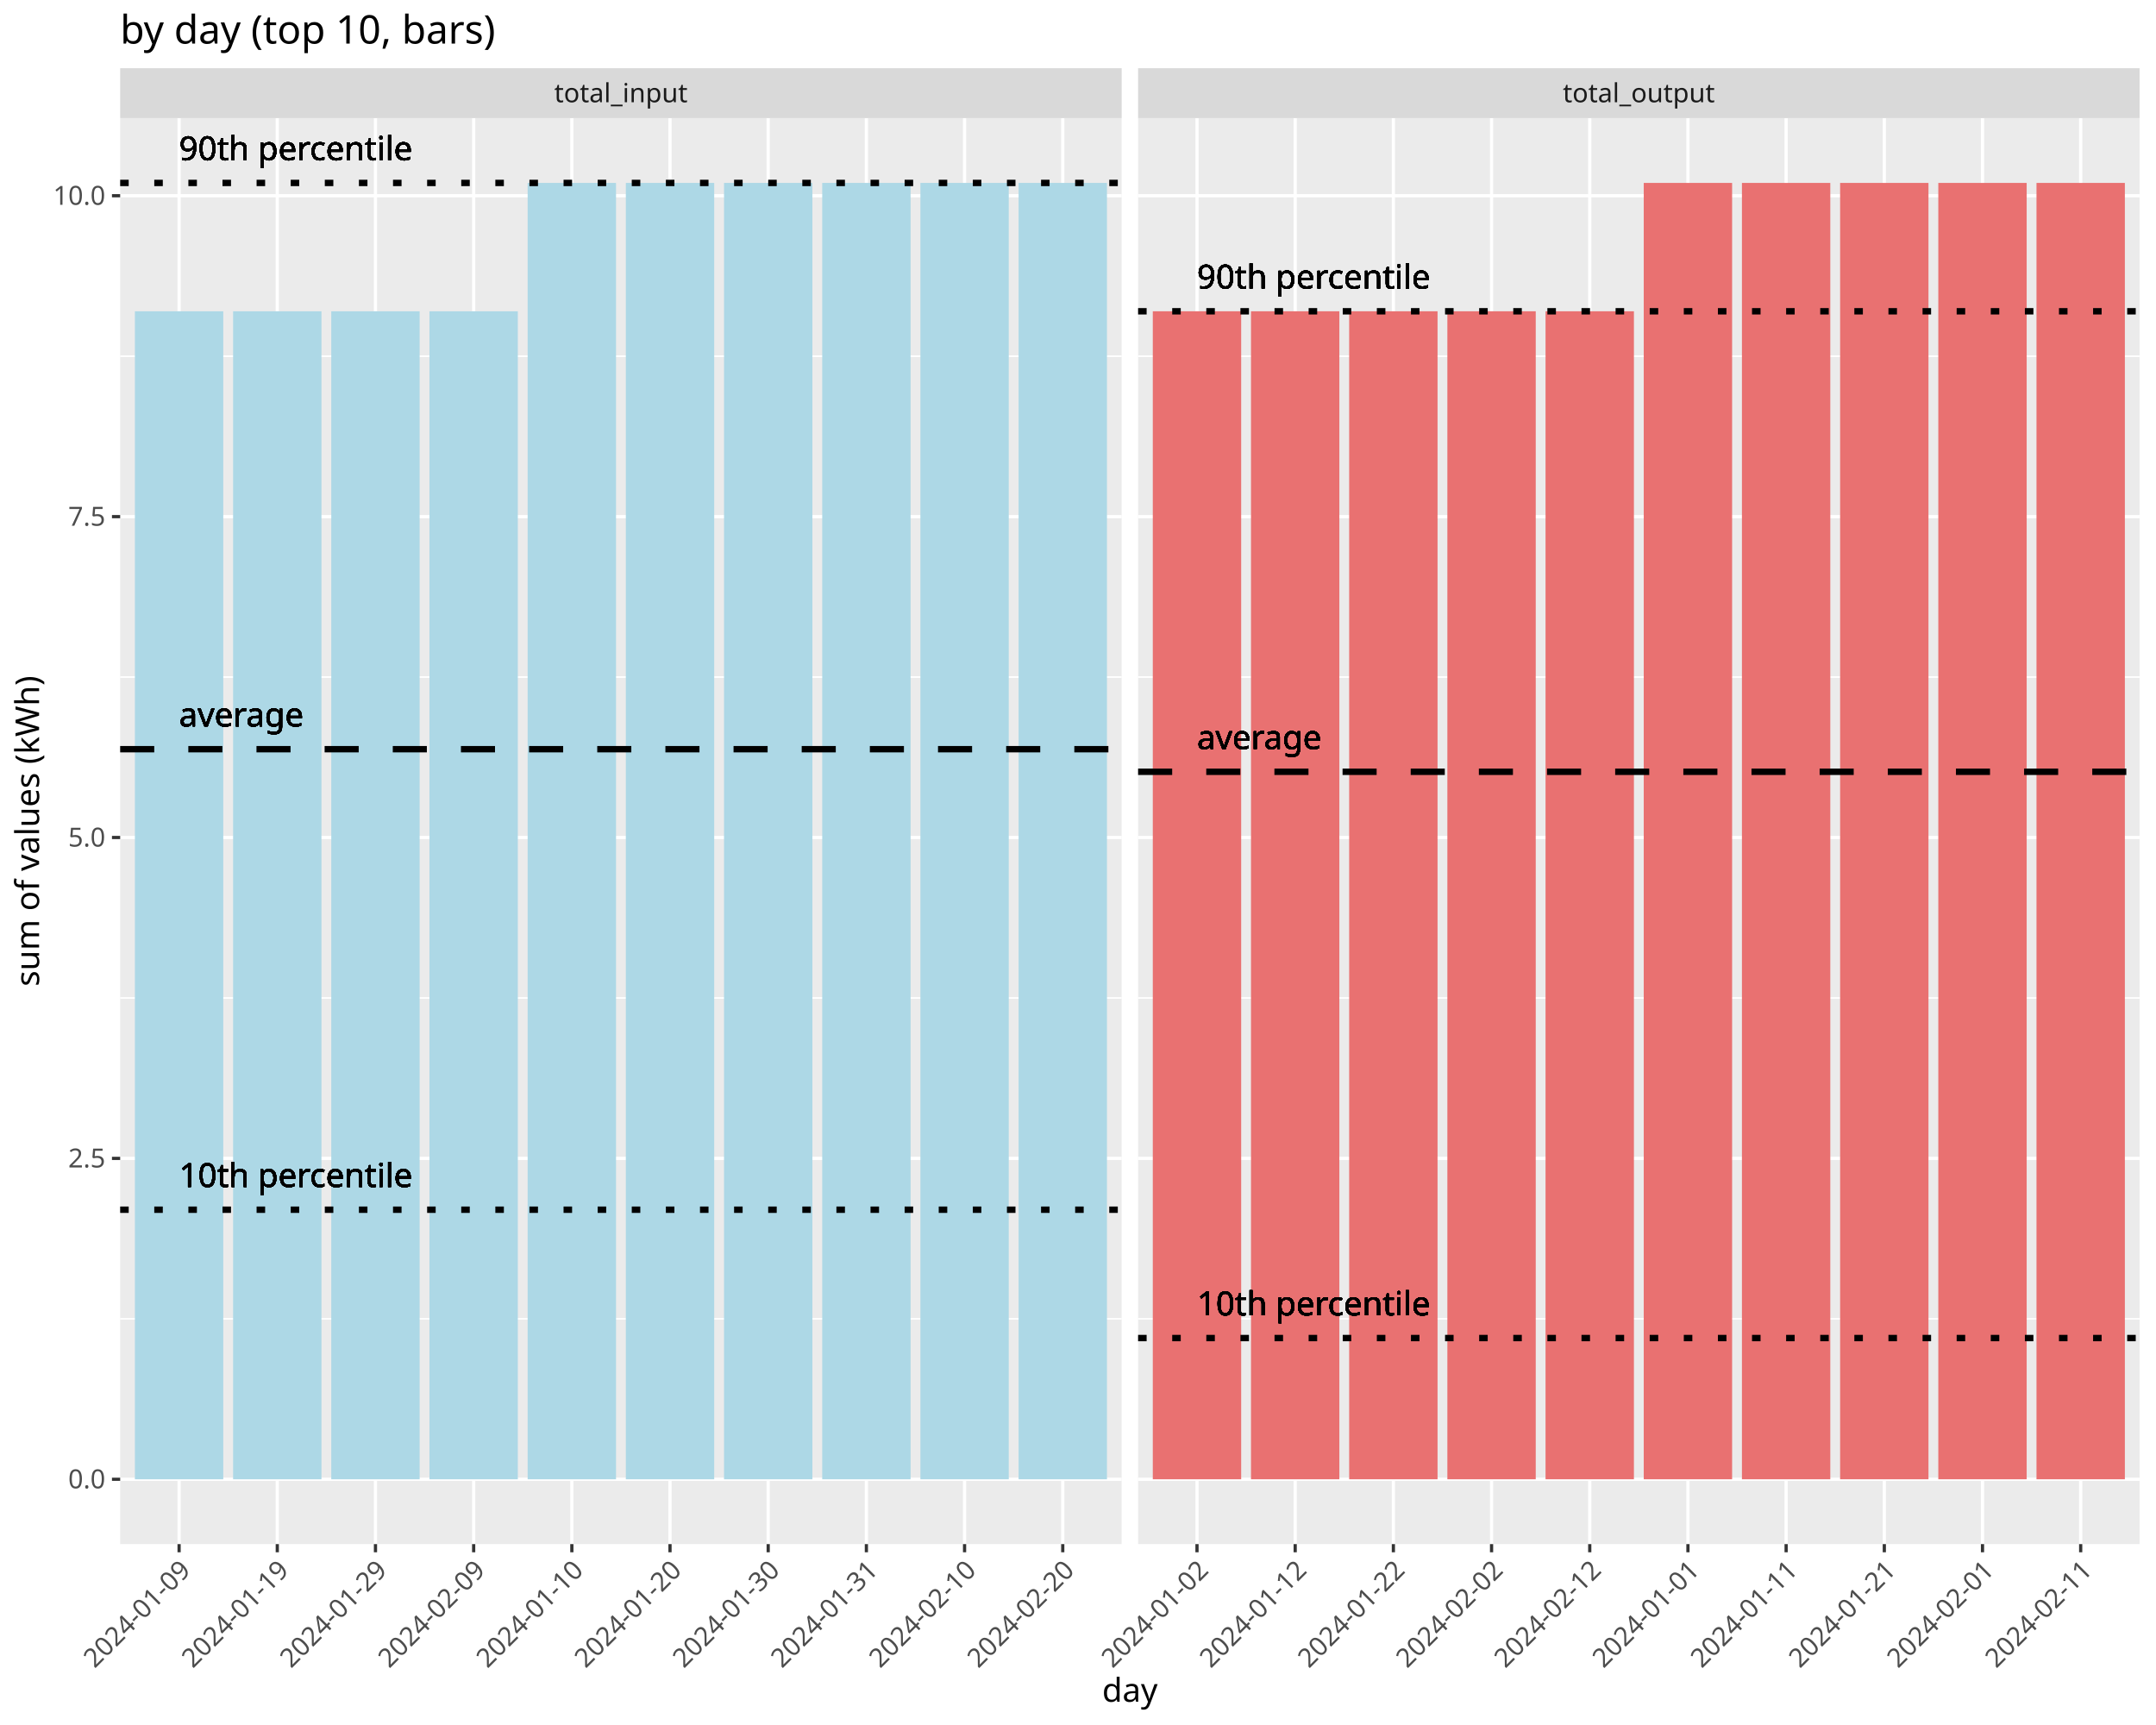
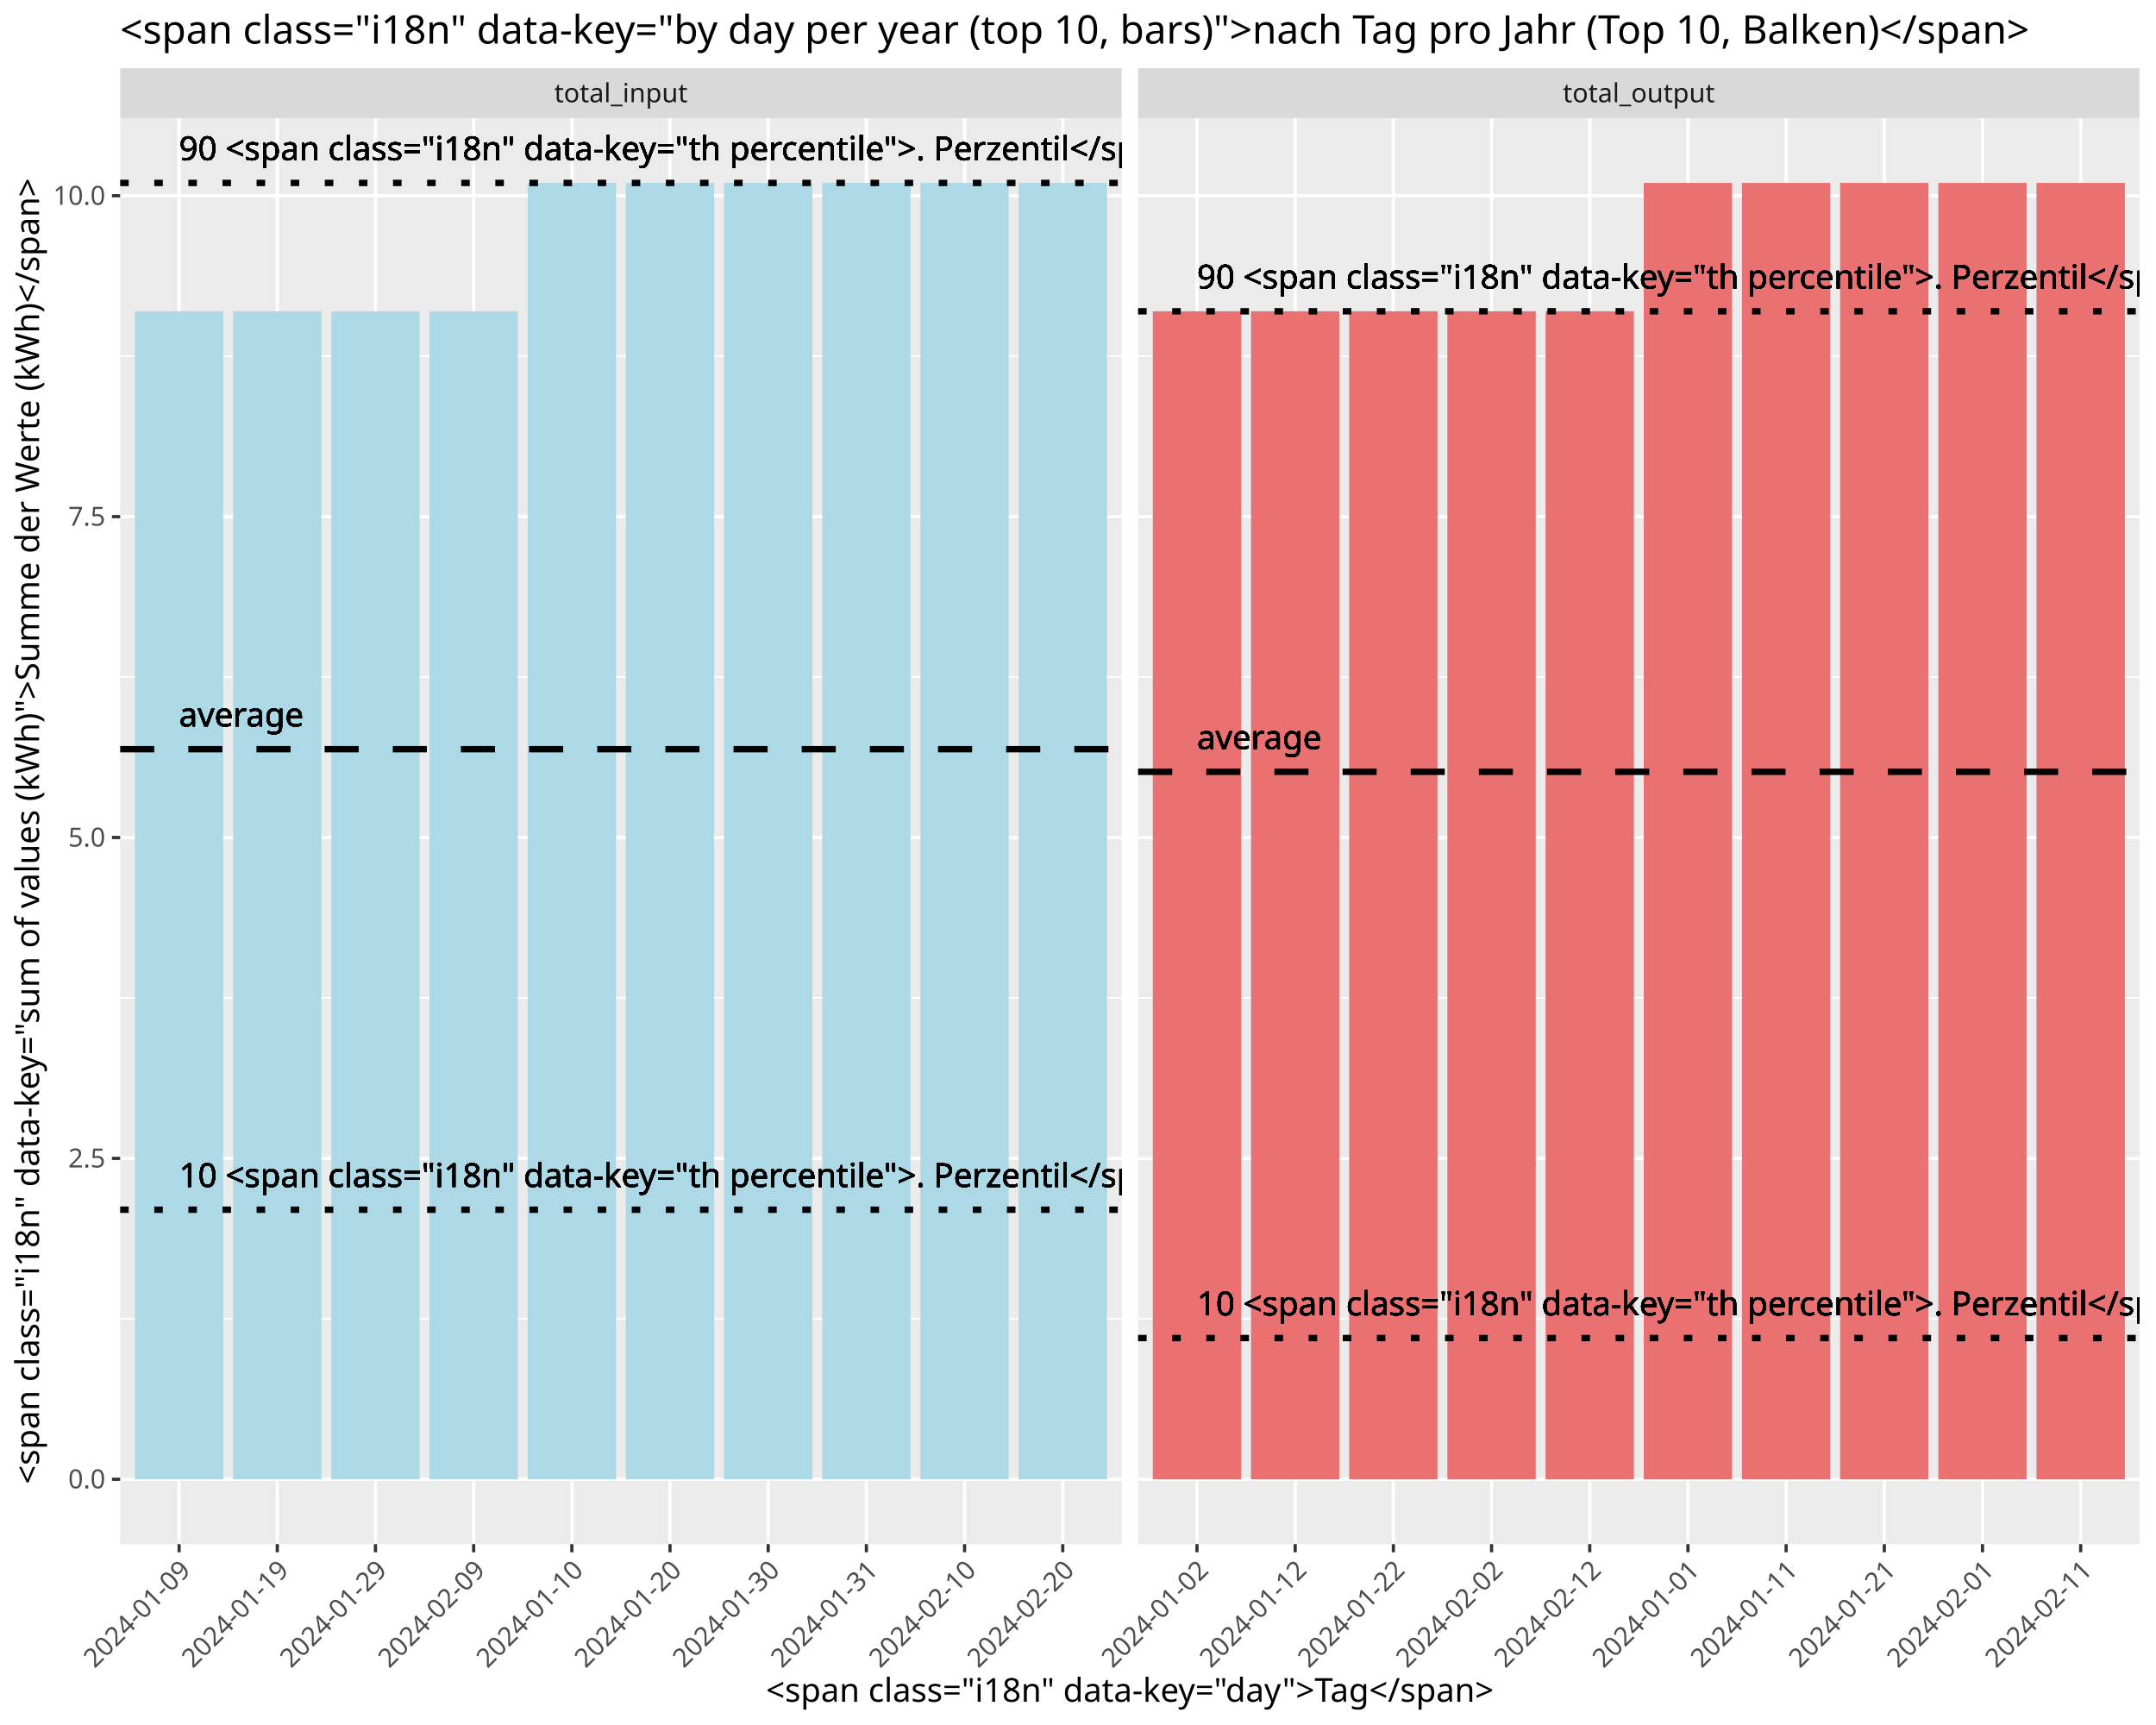
<svg xmlns="http://www.w3.org/2000/svg" class="svglite" data-engine-version="2.0" width="720.00pt" height="576.00pt" viewBox="0 0 720.00 576.00">
  <defs>
    <style type="text/css">
    .svglite line, .svglite polyline, .svglite polygon, .svglite path, .svglite rect, .svglite circle {
      fill: none;
      stroke: #000000;
      stroke-linecap: round;
      stroke-linejoin: round;
      stroke-miterlimit: 10.00;
    }
  </style>
  </defs>
  <rect width="100%" height="100%" style="stroke: none; fill: #FFFFFF;" />
  <defs>
    <clipPath id="cpMC4wMHw3MjAuMDB8MC4wMHw1NzYuMDA=">
      <rect x="0.00" y="0.00" width="720.00" height="576.00" />
    </clipPath>
  </defs>
  <g clip-path="url(#cpMC4wMHw3MjAuMDB8MC4wMHw1NzYuMDA=)">
    <rect x="0.00" y="0.00" width="720.00" height="576.00" style="stroke-width: 1.07; stroke: #FFFFFF; fill: #FFFFFF;" />
  </g>
  <defs>
    <clipPath id="cpNDAuMTN8Mzc0LjU5fDM5LjQzfDUxNS41OQ==">
      <rect x="40.13" y="39.43" width="334.45" height="476.16" />
    </clipPath>
  </defs>
  <g clip-path="url(#cpNDAuMTN8Mzc0LjU5fDM5LjQzfDUxNS41OQ==)">
    <rect x="40.13" y="39.43" width="334.45" height="476.16" style="stroke-width: 1.07; stroke: none; fill: #EBEBEB;" />
    <polyline points="40.13,440.37 374.59,440.37 " style="stroke-width: 0.53; stroke: #FFFFFF; stroke-linecap: butt;" />
    <polyline points="40.13,333.23 374.59,333.23 " style="stroke-width: 0.53; stroke: #FFFFFF; stroke-linecap: butt;" />
    <polyline points="40.13,226.08 374.59,226.08 " style="stroke-width: 0.53; stroke: #FFFFFF; stroke-linecap: butt;" />
    <polyline points="40.13,118.94 374.59,118.94 " style="stroke-width: 0.53; stroke: #FFFFFF; stroke-linecap: butt;" />
    <polyline points="40.13,493.95 374.59,493.95 " style="stroke-width: 1.07; stroke: #FFFFFF; stroke-linecap: butt;" />
    <polyline points="40.13,386.80 374.59,386.80 " style="stroke-width: 1.07; stroke: #FFFFFF; stroke-linecap: butt;" />
    <polyline points="40.13,279.65 374.59,279.65 " style="stroke-width: 1.07; stroke: #FFFFFF; stroke-linecap: butt;" />
    <polyline points="40.13,172.51 374.59,172.51 " style="stroke-width: 1.07; stroke: #FFFFFF; stroke-linecap: butt;" />
    <polyline points="40.13,65.36 374.59,65.36 " style="stroke-width: 1.07; stroke: #FFFFFF; stroke-linecap: butt;" />
    <polyline points="59.81,515.59 59.81,39.43 " style="stroke-width: 1.07; stroke: #FFFFFF; stroke-linecap: butt;" />
    <polyline points="92.60,515.59 92.60,39.43 " style="stroke-width: 1.07; stroke: #FFFFFF; stroke-linecap: butt;" />
    <polyline points="125.39,515.59 125.39,39.43 " style="stroke-width: 1.07; stroke: #FFFFFF; stroke-linecap: butt;" />
    <polyline points="158.18,515.59 158.18,39.43 " style="stroke-width: 1.07; stroke: #FFFFFF; stroke-linecap: butt;" />
    <polyline points="190.97,515.59 190.97,39.43 " style="stroke-width: 1.07; stroke: #FFFFFF; stroke-linecap: butt;" />
    <polyline points="223.75,515.59 223.75,39.43 " style="stroke-width: 1.07; stroke: #FFFFFF; stroke-linecap: butt;" />
    <polyline points="256.54,515.59 256.54,39.43 " style="stroke-width: 1.07; stroke: #FFFFFF; stroke-linecap: butt;" />
    <polyline points="289.33,515.59 289.33,39.43 " style="stroke-width: 1.07; stroke: #FFFFFF; stroke-linecap: butt;" />
    <polyline points="322.12,515.59 322.12,39.43 " style="stroke-width: 1.07; stroke: #FFFFFF; stroke-linecap: butt;" />
    <polyline points="354.91,515.59 354.91,39.43 " style="stroke-width: 1.07; stroke: #FFFFFF; stroke-linecap: butt;" />
    <rect x="176.21" y="61.08" width="29.51" height="432.87" style="stroke-width: 1.07; stroke: none; stroke-linecap: butt; stroke-linejoin: miter; fill: #ADD8E6;" />
    <rect x="209.00" y="61.08" width="29.51" height="432.87" style="stroke-width: 1.07; stroke: none; stroke-linecap: butt; stroke-linejoin: miter; fill: #ADD8E6;" />
    <rect x="241.79" y="61.08" width="29.51" height="432.87" style="stroke-width: 1.07; stroke: none; stroke-linecap: butt; stroke-linejoin: miter; fill: #ADD8E6;" />
    <rect x="274.58" y="61.08" width="29.51" height="432.87" style="stroke-width: 1.07; stroke: none; stroke-linecap: butt; stroke-linejoin: miter; fill: #ADD8E6;" />
    <rect x="307.37" y="61.08" width="29.51" height="432.87" style="stroke-width: 1.07; stroke: none; stroke-linecap: butt; stroke-linejoin: miter; fill: #ADD8E6;" />
    <rect x="340.16" y="61.08" width="29.51" height="432.87" style="stroke-width: 1.07; stroke: none; stroke-linecap: butt; stroke-linejoin: miter; fill: #ADD8E6;" />
    <rect x="45.05" y="103.94" width="29.51" height="390.01" style="stroke-width: 1.07; stroke: none; stroke-linecap: butt; stroke-linejoin: miter; fill: #ADD8E6;" />
    <rect x="77.84" y="103.94" width="29.51" height="390.01" style="stroke-width: 1.07; stroke: none; stroke-linecap: butt; stroke-linejoin: miter; fill: #ADD8E6;" />
    <rect x="110.63" y="103.94" width="29.51" height="390.01" style="stroke-width: 1.07; stroke: none; stroke-linecap: butt; stroke-linejoin: miter; fill: #ADD8E6;" />
    <rect x="143.42" y="103.94" width="29.51" height="390.01" style="stroke-width: 1.07; stroke: none; stroke-linecap: butt; stroke-linejoin: miter; fill: #ADD8E6;" />
    <line x1="40.13" y1="250.16" x2="374.59" y2="250.16" style="stroke-width: 2.13; stroke-dasharray: 11.38,11.38; stroke-linecap: butt;" />
    <line x1="40.13" y1="61.08" x2="374.59" y2="61.08" style="stroke-width: 2.13; stroke-dasharray: 2.85,8.54; stroke-linecap: butt;" />
    <line x1="40.13" y1="403.94" x2="374.59" y2="403.94" style="stroke-width: 2.13; stroke-dasharray: 2.85,8.54; stroke-linecap: butt;" />
    <text x="59.81" y="242.56" style="font-size: 11.04px; font-family: sans;" textLength="39.90px" lengthAdjust="spacingAndGlyphs">average</text>
    <text x="59.81" y="242.56" style="font-size: 11.04px; font-family: sans;" textLength="39.90px" lengthAdjust="spacingAndGlyphs">average</text>
    <text x="59.81" y="242.56" style="font-size: 11.04px; font-family: sans;" textLength="39.90px" lengthAdjust="spacingAndGlyphs">average</text>
    <text x="59.81" y="242.56" style="font-size: 11.04px; font-family: sans;" textLength="39.90px" lengthAdjust="spacingAndGlyphs">average</text>
    <text x="59.81" y="242.56" style="font-size: 11.04px; font-family: sans;" textLength="39.90px" lengthAdjust="spacingAndGlyphs">average</text>
    <text x="59.81" y="242.56" style="font-size: 11.04px; font-family: sans;" textLength="39.90px" lengthAdjust="spacingAndGlyphs">average</text>
    <text x="59.81" y="242.56" style="font-size: 11.04px; font-family: sans;" textLength="39.90px" lengthAdjust="spacingAndGlyphs">average</text>
    <text x="59.81" y="242.56" style="font-size: 11.04px; font-family: sans;" textLength="39.90px" lengthAdjust="spacingAndGlyphs">average</text>
    <text x="59.81" y="242.56" style="font-size: 11.04px; font-family: sans;" textLength="39.90px" lengthAdjust="spacingAndGlyphs">average</text>
    <text x="59.81" y="242.56" style="font-size: 11.04px; font-family: sans;" textLength="39.90px" lengthAdjust="spacingAndGlyphs">average</text>
-     <text x="59.81" y="53.48" style="font-size: 11.04px; font-family: sans;" textLength="72.42px" lengthAdjust="spacingAndGlyphs">90th percentile</text>
-     <text x="59.81" y="53.48" style="font-size: 11.04px; font-family: sans;" textLength="72.42px" lengthAdjust="spacingAndGlyphs">90th percentile</text>
-     <text x="59.81" y="53.48" style="font-size: 11.04px; font-family: sans;" textLength="72.42px" lengthAdjust="spacingAndGlyphs">90th percentile</text>
-     <text x="59.81" y="53.48" style="font-size: 11.04px; font-family: sans;" textLength="72.42px" lengthAdjust="spacingAndGlyphs">90th percentile</text>
-     <text x="59.81" y="53.48" style="font-size: 11.04px; font-family: sans;" textLength="72.42px" lengthAdjust="spacingAndGlyphs">90th percentile</text>
-     <text x="59.81" y="53.48" style="font-size: 11.04px; font-family: sans;" textLength="72.42px" lengthAdjust="spacingAndGlyphs">90th percentile</text>
-     <text x="59.81" y="53.48" style="font-size: 11.04px; font-family: sans;" textLength="72.42px" lengthAdjust="spacingAndGlyphs">90th percentile</text>
-     <text x="59.81" y="53.48" style="font-size: 11.04px; font-family: sans;" textLength="72.42px" lengthAdjust="spacingAndGlyphs">90th percentile</text>
-     <text x="59.81" y="53.48" style="font-size: 11.04px; font-family: sans;" textLength="72.42px" lengthAdjust="spacingAndGlyphs">90th percentile</text>
-     <text x="59.81" y="53.48" style="font-size: 11.04px; font-family: sans;" textLength="72.42px" lengthAdjust="spacingAndGlyphs">90th percentile</text>
-     <text x="59.81" y="396.35" style="font-size: 11.04px; font-family: sans;" textLength="72.42px" lengthAdjust="spacingAndGlyphs">10th percentile</text>
-     <text x="59.81" y="396.35" style="font-size: 11.04px; font-family: sans;" textLength="72.42px" lengthAdjust="spacingAndGlyphs">10th percentile</text>
-     <text x="59.81" y="396.35" style="font-size: 11.04px; font-family: sans;" textLength="72.42px" lengthAdjust="spacingAndGlyphs">10th percentile</text>
-     <text x="59.81" y="396.35" style="font-size: 11.04px; font-family: sans;" textLength="72.42px" lengthAdjust="spacingAndGlyphs">10th percentile</text>
-     <text x="59.81" y="396.35" style="font-size: 11.04px; font-family: sans;" textLength="72.42px" lengthAdjust="spacingAndGlyphs">10th percentile</text>
-     <text x="59.81" y="396.35" style="font-size: 11.04px; font-family: sans;" textLength="72.42px" lengthAdjust="spacingAndGlyphs">10th percentile</text>
-     <text x="59.81" y="396.35" style="font-size: 11.04px; font-family: sans;" textLength="72.42px" lengthAdjust="spacingAndGlyphs">10th percentile</text>
-     <text x="59.81" y="396.35" style="font-size: 11.04px; font-family: sans;" textLength="72.42px" lengthAdjust="spacingAndGlyphs">10th percentile</text>
-     <text x="59.81" y="396.35" style="font-size: 11.04px; font-family: sans;" textLength="72.42px" lengthAdjust="spacingAndGlyphs">10th percentile</text>
-     <text x="59.81" y="396.35" style="font-size: 11.04px; font-family: sans;" textLength="72.42px" lengthAdjust="spacingAndGlyphs">10th percentile</text>
+     <text x="59.81" y="53.48" style="font-size: 11.04px; font-family: sans;" textLength="324.45px" lengthAdjust="spacingAndGlyphs">90 &lt;span class="i18n" data-key="th percentile"&gt;. Perzentil&lt;/span&gt;</text>
+     <text x="59.81" y="53.48" style="font-size: 11.04px; font-family: sans;" textLength="324.45px" lengthAdjust="spacingAndGlyphs">90 &lt;span class="i18n" data-key="th percentile"&gt;. Perzentil&lt;/span&gt;</text>
+     <text x="59.81" y="53.48" style="font-size: 11.04px; font-family: sans;" textLength="324.45px" lengthAdjust="spacingAndGlyphs">90 &lt;span class="i18n" data-key="th percentile"&gt;. Perzentil&lt;/span&gt;</text>
+     <text x="59.81" y="53.48" style="font-size: 11.04px; font-family: sans;" textLength="324.45px" lengthAdjust="spacingAndGlyphs">90 &lt;span class="i18n" data-key="th percentile"&gt;. Perzentil&lt;/span&gt;</text>
+     <text x="59.81" y="53.48" style="font-size: 11.04px; font-family: sans;" textLength="324.45px" lengthAdjust="spacingAndGlyphs">90 &lt;span class="i18n" data-key="th percentile"&gt;. Perzentil&lt;/span&gt;</text>
+     <text x="59.81" y="53.48" style="font-size: 11.04px; font-family: sans;" textLength="324.45px" lengthAdjust="spacingAndGlyphs">90 &lt;span class="i18n" data-key="th percentile"&gt;. Perzentil&lt;/span&gt;</text>
+     <text x="59.81" y="53.48" style="font-size: 11.04px; font-family: sans;" textLength="324.45px" lengthAdjust="spacingAndGlyphs">90 &lt;span class="i18n" data-key="th percentile"&gt;. Perzentil&lt;/span&gt;</text>
+     <text x="59.81" y="53.48" style="font-size: 11.04px; font-family: sans;" textLength="324.45px" lengthAdjust="spacingAndGlyphs">90 &lt;span class="i18n" data-key="th percentile"&gt;. Perzentil&lt;/span&gt;</text>
+     <text x="59.81" y="53.48" style="font-size: 11.04px; font-family: sans;" textLength="324.45px" lengthAdjust="spacingAndGlyphs">90 &lt;span class="i18n" data-key="th percentile"&gt;. Perzentil&lt;/span&gt;</text>
+     <text x="59.81" y="53.48" style="font-size: 11.04px; font-family: sans;" textLength="324.45px" lengthAdjust="spacingAndGlyphs">90 &lt;span class="i18n" data-key="th percentile"&gt;. Perzentil&lt;/span&gt;</text>
+     <text x="59.81" y="396.35" style="font-size: 11.04px; font-family: sans;" textLength="324.45px" lengthAdjust="spacingAndGlyphs">10 &lt;span class="i18n" data-key="th percentile"&gt;. Perzentil&lt;/span&gt;</text>
+     <text x="59.81" y="396.35" style="font-size: 11.04px; font-family: sans;" textLength="324.45px" lengthAdjust="spacingAndGlyphs">10 &lt;span class="i18n" data-key="th percentile"&gt;. Perzentil&lt;/span&gt;</text>
+     <text x="59.81" y="396.35" style="font-size: 11.04px; font-family: sans;" textLength="324.45px" lengthAdjust="spacingAndGlyphs">10 &lt;span class="i18n" data-key="th percentile"&gt;. Perzentil&lt;/span&gt;</text>
+     <text x="59.81" y="396.35" style="font-size: 11.04px; font-family: sans;" textLength="324.45px" lengthAdjust="spacingAndGlyphs">10 &lt;span class="i18n" data-key="th percentile"&gt;. Perzentil&lt;/span&gt;</text>
+     <text x="59.81" y="396.35" style="font-size: 11.04px; font-family: sans;" textLength="324.45px" lengthAdjust="spacingAndGlyphs">10 &lt;span class="i18n" data-key="th percentile"&gt;. Perzentil&lt;/span&gt;</text>
+     <text x="59.81" y="396.35" style="font-size: 11.04px; font-family: sans;" textLength="324.45px" lengthAdjust="spacingAndGlyphs">10 &lt;span class="i18n" data-key="th percentile"&gt;. Perzentil&lt;/span&gt;</text>
+     <text x="59.81" y="396.35" style="font-size: 11.04px; font-family: sans;" textLength="324.45px" lengthAdjust="spacingAndGlyphs">10 &lt;span class="i18n" data-key="th percentile"&gt;. Perzentil&lt;/span&gt;</text>
+     <text x="59.81" y="396.35" style="font-size: 11.04px; font-family: sans;" textLength="324.45px" lengthAdjust="spacingAndGlyphs">10 &lt;span class="i18n" data-key="th percentile"&gt;. Perzentil&lt;/span&gt;</text>
+     <text x="59.81" y="396.35" style="font-size: 11.04px; font-family: sans;" textLength="324.45px" lengthAdjust="spacingAndGlyphs">10 &lt;span class="i18n" data-key="th percentile"&gt;. Perzentil&lt;/span&gt;</text>
+     <text x="59.81" y="396.35" style="font-size: 11.04px; font-family: sans;" textLength="324.45px" lengthAdjust="spacingAndGlyphs">10 &lt;span class="i18n" data-key="th percentile"&gt;. Perzentil&lt;/span&gt;</text>
  </g>
  <g clip-path="url(#cpMC4wMHw3MjAuMDB8MC4wMHw1NzYuMDA=)">
</g>
  <defs>
    <clipPath id="cpMzgwLjA3fDcxNC41MnwzOS40M3w1MTUuNTk=">
      <rect x="380.07" y="39.43" width="334.45" height="476.16" />
    </clipPath>
  </defs>
  <g clip-path="url(#cpMzgwLjA3fDcxNC41MnwzOS40M3w1MTUuNTk=)">
    <rect x="380.07" y="39.43" width="334.45" height="476.16" style="stroke-width: 1.07; stroke: none; fill: #EBEBEB;" />
    <polyline points="380.07,440.37 714.52,440.37 " style="stroke-width: 0.53; stroke: #FFFFFF; stroke-linecap: butt;" />
    <polyline points="380.07,333.23 714.52,333.23 " style="stroke-width: 0.53; stroke: #FFFFFF; stroke-linecap: butt;" />
    <polyline points="380.07,226.08 714.52,226.08 " style="stroke-width: 0.53; stroke: #FFFFFF; stroke-linecap: butt;" />
    <polyline points="380.07,118.94 714.52,118.94 " style="stroke-width: 0.53; stroke: #FFFFFF; stroke-linecap: butt;" />
    <polyline points="380.07,493.95 714.52,493.95 " style="stroke-width: 1.07; stroke: #FFFFFF; stroke-linecap: butt;" />
    <polyline points="380.07,386.80 714.52,386.80 " style="stroke-width: 1.07; stroke: #FFFFFF; stroke-linecap: butt;" />
    <polyline points="380.07,279.65 714.52,279.65 " style="stroke-width: 1.07; stroke: #FFFFFF; stroke-linecap: butt;" />
    <polyline points="380.07,172.51 714.52,172.51 " style="stroke-width: 1.07; stroke: #FFFFFF; stroke-linecap: butt;" />
    <polyline points="380.07,65.36 714.52,65.36 " style="stroke-width: 1.07; stroke: #FFFFFF; stroke-linecap: butt;" />
    <polyline points="399.74,515.59 399.74,39.43 " style="stroke-width: 1.07; stroke: #FFFFFF; stroke-linecap: butt;" />
    <polyline points="432.53,515.59 432.53,39.43 " style="stroke-width: 1.07; stroke: #FFFFFF; stroke-linecap: butt;" />
    <polyline points="465.32,515.59 465.32,39.43 " style="stroke-width: 1.07; stroke: #FFFFFF; stroke-linecap: butt;" />
    <polyline points="498.11,515.59 498.11,39.43 " style="stroke-width: 1.07; stroke: #FFFFFF; stroke-linecap: butt;" />
    <polyline points="530.90,515.59 530.90,39.43 " style="stroke-width: 1.07; stroke: #FFFFFF; stroke-linecap: butt;" />
    <polyline points="563.69,515.59 563.69,39.43 " style="stroke-width: 1.07; stroke: #FFFFFF; stroke-linecap: butt;" />
    <polyline points="596.48,515.59 596.48,39.43 " style="stroke-width: 1.07; stroke: #FFFFFF; stroke-linecap: butt;" />
    <polyline points="629.27,515.59 629.27,39.43 " style="stroke-width: 1.07; stroke: #FFFFFF; stroke-linecap: butt;" />
    <polyline points="662.06,515.59 662.06,39.43 " style="stroke-width: 1.07; stroke: #FFFFFF; stroke-linecap: butt;" />
    <polyline points="694.85,515.59 694.85,39.43 " style="stroke-width: 1.07; stroke: #FFFFFF; stroke-linecap: butt;" />
    <rect x="548.93" y="61.08" width="29.51" height="432.87" style="stroke-width: 1.07; stroke: none; stroke-linecap: butt; stroke-linejoin: miter; fill: #E97171;" />
    <rect x="581.72" y="61.08" width="29.51" height="432.87" style="stroke-width: 1.07; stroke: none; stroke-linecap: butt; stroke-linejoin: miter; fill: #E97171;" />
    <rect x="614.51" y="61.08" width="29.51" height="432.87" style="stroke-width: 1.07; stroke: none; stroke-linecap: butt; stroke-linejoin: miter; fill: #E97171;" />
    <rect x="647.30" y="61.08" width="29.51" height="432.87" style="stroke-width: 1.07; stroke: none; stroke-linecap: butt; stroke-linejoin: miter; fill: #E97171;" />
    <rect x="680.09" y="61.08" width="29.51" height="432.87" style="stroke-width: 1.07; stroke: none; stroke-linecap: butt; stroke-linejoin: miter; fill: #E97171;" />
    <rect x="384.98" y="103.94" width="29.51" height="390.01" style="stroke-width: 1.07; stroke: none; stroke-linecap: butt; stroke-linejoin: miter; fill: #E97171;" />
    <rect x="417.77" y="103.94" width="29.51" height="390.01" style="stroke-width: 1.07; stroke: none; stroke-linecap: butt; stroke-linejoin: miter; fill: #E97171;" />
    <rect x="450.56" y="103.94" width="29.51" height="390.01" style="stroke-width: 1.07; stroke: none; stroke-linecap: butt; stroke-linejoin: miter; fill: #E97171;" />
    <rect x="483.35" y="103.94" width="29.51" height="390.01" style="stroke-width: 1.07; stroke: none; stroke-linecap: butt; stroke-linejoin: miter; fill: #E97171;" />
    <rect x="516.14" y="103.94" width="29.51" height="390.01" style="stroke-width: 1.07; stroke: none; stroke-linecap: butt; stroke-linejoin: miter; fill: #E97171;" />
    <line x1="380.07" y1="257.72" x2="714.52" y2="257.72" style="stroke-width: 2.13; stroke-dasharray: 11.38,11.38; stroke-linecap: butt;" />
    <line x1="380.07" y1="103.94" x2="714.52" y2="103.94" style="stroke-width: 2.13; stroke-dasharray: 2.85,8.54; stroke-linecap: butt;" />
    <line x1="380.07" y1="446.80" x2="714.52" y2="446.80" style="stroke-width: 2.13; stroke-dasharray: 2.85,8.54; stroke-linecap: butt;" />
    <text x="399.74" y="250.12" style="font-size: 11.04px; font-family: sans;" textLength="39.90px" lengthAdjust="spacingAndGlyphs">average</text>
    <text x="399.74" y="250.12" style="font-size: 11.04px; font-family: sans;" textLength="39.90px" lengthAdjust="spacingAndGlyphs">average</text>
    <text x="399.74" y="250.12" style="font-size: 11.04px; font-family: sans;" textLength="39.90px" lengthAdjust="spacingAndGlyphs">average</text>
    <text x="399.74" y="250.12" style="font-size: 11.04px; font-family: sans;" textLength="39.90px" lengthAdjust="spacingAndGlyphs">average</text>
    <text x="399.74" y="250.12" style="font-size: 11.04px; font-family: sans;" textLength="39.90px" lengthAdjust="spacingAndGlyphs">average</text>
    <text x="399.74" y="250.12" style="font-size: 11.04px; font-family: sans;" textLength="39.90px" lengthAdjust="spacingAndGlyphs">average</text>
    <text x="399.74" y="250.12" style="font-size: 11.04px; font-family: sans;" textLength="39.90px" lengthAdjust="spacingAndGlyphs">average</text>
    <text x="399.74" y="250.12" style="font-size: 11.04px; font-family: sans;" textLength="39.90px" lengthAdjust="spacingAndGlyphs">average</text>
    <text x="399.74" y="250.12" style="font-size: 11.04px; font-family: sans;" textLength="39.90px" lengthAdjust="spacingAndGlyphs">average</text>
    <text x="399.74" y="250.12" style="font-size: 11.04px; font-family: sans;" textLength="39.90px" lengthAdjust="spacingAndGlyphs">average</text>
-     <text x="399.74" y="96.34" style="font-size: 11.04px; font-family: sans;" textLength="72.42px" lengthAdjust="spacingAndGlyphs">90th percentile</text>
-     <text x="399.74" y="96.34" style="font-size: 11.04px; font-family: sans;" textLength="72.42px" lengthAdjust="spacingAndGlyphs">90th percentile</text>
-     <text x="399.74" y="96.34" style="font-size: 11.04px; font-family: sans;" textLength="72.42px" lengthAdjust="spacingAndGlyphs">90th percentile</text>
-     <text x="399.74" y="96.34" style="font-size: 11.04px; font-family: sans;" textLength="72.42px" lengthAdjust="spacingAndGlyphs">90th percentile</text>
-     <text x="399.74" y="96.34" style="font-size: 11.04px; font-family: sans;" textLength="72.42px" lengthAdjust="spacingAndGlyphs">90th percentile</text>
-     <text x="399.74" y="96.34" style="font-size: 11.04px; font-family: sans;" textLength="72.42px" lengthAdjust="spacingAndGlyphs">90th percentile</text>
-     <text x="399.74" y="96.34" style="font-size: 11.04px; font-family: sans;" textLength="72.42px" lengthAdjust="spacingAndGlyphs">90th percentile</text>
-     <text x="399.74" y="96.34" style="font-size: 11.04px; font-family: sans;" textLength="72.42px" lengthAdjust="spacingAndGlyphs">90th percentile</text>
-     <text x="399.74" y="96.34" style="font-size: 11.04px; font-family: sans;" textLength="72.42px" lengthAdjust="spacingAndGlyphs">90th percentile</text>
-     <text x="399.74" y="96.34" style="font-size: 11.04px; font-family: sans;" textLength="72.42px" lengthAdjust="spacingAndGlyphs">90th percentile</text>
-     <text x="399.74" y="439.20" style="font-size: 11.04px; font-family: sans;" textLength="72.42px" lengthAdjust="spacingAndGlyphs">10th percentile</text>
-     <text x="399.74" y="439.20" style="font-size: 11.04px; font-family: sans;" textLength="72.42px" lengthAdjust="spacingAndGlyphs">10th percentile</text>
-     <text x="399.74" y="439.20" style="font-size: 11.04px; font-family: sans;" textLength="72.42px" lengthAdjust="spacingAndGlyphs">10th percentile</text>
-     <text x="399.74" y="439.20" style="font-size: 11.04px; font-family: sans;" textLength="72.42px" lengthAdjust="spacingAndGlyphs">10th percentile</text>
-     <text x="399.74" y="439.20" style="font-size: 11.04px; font-family: sans;" textLength="72.42px" lengthAdjust="spacingAndGlyphs">10th percentile</text>
-     <text x="399.74" y="439.20" style="font-size: 11.04px; font-family: sans;" textLength="72.42px" lengthAdjust="spacingAndGlyphs">10th percentile</text>
-     <text x="399.74" y="439.20" style="font-size: 11.04px; font-family: sans;" textLength="72.42px" lengthAdjust="spacingAndGlyphs">10th percentile</text>
-     <text x="399.74" y="439.20" style="font-size: 11.04px; font-family: sans;" textLength="72.42px" lengthAdjust="spacingAndGlyphs">10th percentile</text>
-     <text x="399.74" y="439.20" style="font-size: 11.04px; font-family: sans;" textLength="72.42px" lengthAdjust="spacingAndGlyphs">10th percentile</text>
-     <text x="399.74" y="439.20" style="font-size: 11.04px; font-family: sans;" textLength="72.42px" lengthAdjust="spacingAndGlyphs">10th percentile</text>
+     <text x="399.74" y="96.34" style="font-size: 11.04px; font-family: sans;" textLength="324.45px" lengthAdjust="spacingAndGlyphs">90 &lt;span class="i18n" data-key="th percentile"&gt;. Perzentil&lt;/span&gt;</text>
+     <text x="399.74" y="96.34" style="font-size: 11.04px; font-family: sans;" textLength="324.45px" lengthAdjust="spacingAndGlyphs">90 &lt;span class="i18n" data-key="th percentile"&gt;. Perzentil&lt;/span&gt;</text>
+     <text x="399.74" y="96.34" style="font-size: 11.04px; font-family: sans;" textLength="324.45px" lengthAdjust="spacingAndGlyphs">90 &lt;span class="i18n" data-key="th percentile"&gt;. Perzentil&lt;/span&gt;</text>
+     <text x="399.74" y="96.34" style="font-size: 11.04px; font-family: sans;" textLength="324.45px" lengthAdjust="spacingAndGlyphs">90 &lt;span class="i18n" data-key="th percentile"&gt;. Perzentil&lt;/span&gt;</text>
+     <text x="399.74" y="96.34" style="font-size: 11.04px; font-family: sans;" textLength="324.45px" lengthAdjust="spacingAndGlyphs">90 &lt;span class="i18n" data-key="th percentile"&gt;. Perzentil&lt;/span&gt;</text>
+     <text x="399.74" y="96.34" style="font-size: 11.04px; font-family: sans;" textLength="324.45px" lengthAdjust="spacingAndGlyphs">90 &lt;span class="i18n" data-key="th percentile"&gt;. Perzentil&lt;/span&gt;</text>
+     <text x="399.74" y="96.34" style="font-size: 11.04px; font-family: sans;" textLength="324.45px" lengthAdjust="spacingAndGlyphs">90 &lt;span class="i18n" data-key="th percentile"&gt;. Perzentil&lt;/span&gt;</text>
+     <text x="399.74" y="96.34" style="font-size: 11.04px; font-family: sans;" textLength="324.45px" lengthAdjust="spacingAndGlyphs">90 &lt;span class="i18n" data-key="th percentile"&gt;. Perzentil&lt;/span&gt;</text>
+     <text x="399.74" y="96.34" style="font-size: 11.04px; font-family: sans;" textLength="324.45px" lengthAdjust="spacingAndGlyphs">90 &lt;span class="i18n" data-key="th percentile"&gt;. Perzentil&lt;/span&gt;</text>
+     <text x="399.74" y="96.34" style="font-size: 11.04px; font-family: sans;" textLength="324.45px" lengthAdjust="spacingAndGlyphs">90 &lt;span class="i18n" data-key="th percentile"&gt;. Perzentil&lt;/span&gt;</text>
+     <text x="399.74" y="439.20" style="font-size: 11.04px; font-family: sans;" textLength="324.45px" lengthAdjust="spacingAndGlyphs">10 &lt;span class="i18n" data-key="th percentile"&gt;. Perzentil&lt;/span&gt;</text>
+     <text x="399.74" y="439.20" style="font-size: 11.04px; font-family: sans;" textLength="324.45px" lengthAdjust="spacingAndGlyphs">10 &lt;span class="i18n" data-key="th percentile"&gt;. Perzentil&lt;/span&gt;</text>
+     <text x="399.74" y="439.20" style="font-size: 11.04px; font-family: sans;" textLength="324.45px" lengthAdjust="spacingAndGlyphs">10 &lt;span class="i18n" data-key="th percentile"&gt;. Perzentil&lt;/span&gt;</text>
+     <text x="399.74" y="439.20" style="font-size: 11.04px; font-family: sans;" textLength="324.45px" lengthAdjust="spacingAndGlyphs">10 &lt;span class="i18n" data-key="th percentile"&gt;. Perzentil&lt;/span&gt;</text>
+     <text x="399.74" y="439.20" style="font-size: 11.04px; font-family: sans;" textLength="324.45px" lengthAdjust="spacingAndGlyphs">10 &lt;span class="i18n" data-key="th percentile"&gt;. Perzentil&lt;/span&gt;</text>
+     <text x="399.74" y="439.20" style="font-size: 11.04px; font-family: sans;" textLength="324.45px" lengthAdjust="spacingAndGlyphs">10 &lt;span class="i18n" data-key="th percentile"&gt;. Perzentil&lt;/span&gt;</text>
+     <text x="399.74" y="439.20" style="font-size: 11.04px; font-family: sans;" textLength="324.45px" lengthAdjust="spacingAndGlyphs">10 &lt;span class="i18n" data-key="th percentile"&gt;. Perzentil&lt;/span&gt;</text>
+     <text x="399.74" y="439.20" style="font-size: 11.04px; font-family: sans;" textLength="324.45px" lengthAdjust="spacingAndGlyphs">10 &lt;span class="i18n" data-key="th percentile"&gt;. Perzentil&lt;/span&gt;</text>
+     <text x="399.74" y="439.20" style="font-size: 11.04px; font-family: sans;" textLength="324.45px" lengthAdjust="spacingAndGlyphs">10 &lt;span class="i18n" data-key="th percentile"&gt;. Perzentil&lt;/span&gt;</text>
+     <text x="399.74" y="439.20" style="font-size: 11.04px; font-family: sans;" textLength="324.45px" lengthAdjust="spacingAndGlyphs">10 &lt;span class="i18n" data-key="th percentile"&gt;. Perzentil&lt;/span&gt;</text>
  </g>
  <g clip-path="url(#cpMC4wMHw3MjAuMDB8MC4wMHw1NzYuMDA=)">
</g>
  <defs>
    <clipPath id="cpNDAuMTN8Mzc0LjU5fDIyLjc4fDM5LjQz">
      <rect x="40.13" y="22.78" width="334.45" height="16.65" />
    </clipPath>
  </defs>
  <g clip-path="url(#cpNDAuMTN8Mzc0LjU5fDIyLjc4fDM5LjQz)">
    <rect x="40.13" y="22.78" width="334.45" height="16.65" style="stroke-width: 1.07; stroke: none; fill: #D9D9D9;" />
    <text x="207.36" y="34.14" text-anchor="middle" style="font-size: 8.80px; fill: #1A1A1A; font-family: sans;" textLength="40.61px" lengthAdjust="spacingAndGlyphs">total_input</text>
  </g>
  <g clip-path="url(#cpMC4wMHw3MjAuMDB8MC4wMHw1NzYuMDA=)">
</g>
  <defs>
    <clipPath id="cpMzgwLjA3fDcxNC41MnwyMi43OHwzOS40Mw==">
      <rect x="380.07" y="22.78" width="334.45" height="16.65" />
    </clipPath>
  </defs>
  <g clip-path="url(#cpMzgwLjA3fDcxNC41MnwyMi43OHwzOS40Mw==)">
    <rect x="380.07" y="22.78" width="334.45" height="16.65" style="stroke-width: 1.07; stroke: none; fill: #D9D9D9;" />
    <text x="547.29" y="34.14" text-anchor="middle" style="font-size: 8.80px; fill: #1A1A1A; font-family: sans;" textLength="45.99px" lengthAdjust="spacingAndGlyphs">total_output</text>
  </g>
  <g clip-path="url(#cpMC4wMHw3MjAuMDB8MC4wMHw1NzYuMDA=)">
    <polyline points="59.81,518.33 59.81,515.59 " style="stroke-width: 1.07; stroke: #333333; stroke-linecap: butt;" />
    <polyline points="92.60,518.33 92.60,515.59 " style="stroke-width: 1.07; stroke: #333333; stroke-linecap: butt;" />
    <polyline points="125.39,518.33 125.39,515.59 " style="stroke-width: 1.07; stroke: #333333; stroke-linecap: butt;" />
    <polyline points="158.18,518.33 158.18,515.59 " style="stroke-width: 1.07; stroke: #333333; stroke-linecap: butt;" />
    <polyline points="190.97,518.33 190.97,515.59 " style="stroke-width: 1.07; stroke: #333333; stroke-linecap: butt;" />
    <polyline points="223.75,518.33 223.75,515.59 " style="stroke-width: 1.07; stroke: #333333; stroke-linecap: butt;" />
    <polyline points="256.54,518.33 256.54,515.59 " style="stroke-width: 1.07; stroke: #333333; stroke-linecap: butt;" />
    <polyline points="289.33,518.33 289.33,515.59 " style="stroke-width: 1.07; stroke: #333333; stroke-linecap: butt;" />
    <polyline points="322.12,518.33 322.12,515.59 " style="stroke-width: 1.07; stroke: #333333; stroke-linecap: butt;" />
    <polyline points="354.91,518.33 354.91,515.59 " style="stroke-width: 1.07; stroke: #333333; stroke-linecap: butt;" />
    <text transform="translate(64.09,524.80) rotate(-45)" text-anchor="end" style="font-size: 8.80px; fill: #4D4D4D; font-family: sans;" textLength="45.02px" lengthAdjust="spacingAndGlyphs">2024-01-09</text>
    <text transform="translate(96.88,524.80) rotate(-45)" text-anchor="end" style="font-size: 8.80px; fill: #4D4D4D; font-family: sans;" textLength="45.02px" lengthAdjust="spacingAndGlyphs">2024-01-19</text>
    <text transform="translate(129.67,524.80) rotate(-45)" text-anchor="end" style="font-size: 8.80px; fill: #4D4D4D; font-family: sans;" textLength="45.02px" lengthAdjust="spacingAndGlyphs">2024-01-29</text>
    <text transform="translate(162.46,524.80) rotate(-45)" text-anchor="end" style="font-size: 8.80px; fill: #4D4D4D; font-family: sans;" textLength="45.02px" lengthAdjust="spacingAndGlyphs">2024-02-09</text>
    <text transform="translate(195.25,524.80) rotate(-45)" text-anchor="end" style="font-size: 8.80px; fill: #4D4D4D; font-family: sans;" textLength="45.02px" lengthAdjust="spacingAndGlyphs">2024-01-10</text>
    <text transform="translate(228.04,524.80) rotate(-45)" text-anchor="end" style="font-size: 8.80px; fill: #4D4D4D; font-family: sans;" textLength="45.02px" lengthAdjust="spacingAndGlyphs">2024-01-20</text>
    <text transform="translate(260.83,524.80) rotate(-45)" text-anchor="end" style="font-size: 8.80px; fill: #4D4D4D; font-family: sans;" textLength="45.02px" lengthAdjust="spacingAndGlyphs">2024-01-30</text>
    <text transform="translate(293.62,524.80) rotate(-45)" text-anchor="end" style="font-size: 8.80px; fill: #4D4D4D; font-family: sans;" textLength="45.02px" lengthAdjust="spacingAndGlyphs">2024-01-31</text>
    <text transform="translate(326.41,524.80) rotate(-45)" text-anchor="end" style="font-size: 8.80px; fill: #4D4D4D; font-family: sans;" textLength="45.02px" lengthAdjust="spacingAndGlyphs">2024-02-10</text>
    <text transform="translate(359.20,524.80) rotate(-45)" text-anchor="end" style="font-size: 8.80px; fill: #4D4D4D; font-family: sans;" textLength="45.02px" lengthAdjust="spacingAndGlyphs">2024-02-20</text>
    <polyline points="399.74,518.33 399.74,515.59 " style="stroke-width: 1.07; stroke: #333333; stroke-linecap: butt;" />
    <polyline points="432.53,518.33 432.53,515.59 " style="stroke-width: 1.07; stroke: #333333; stroke-linecap: butt;" />
    <polyline points="465.32,518.33 465.32,515.59 " style="stroke-width: 1.07; stroke: #333333; stroke-linecap: butt;" />
    <polyline points="498.11,518.33 498.11,515.59 " style="stroke-width: 1.07; stroke: #333333; stroke-linecap: butt;" />
    <polyline points="530.90,518.33 530.90,515.59 " style="stroke-width: 1.07; stroke: #333333; stroke-linecap: butt;" />
    <polyline points="563.69,518.33 563.69,515.59 " style="stroke-width: 1.07; stroke: #333333; stroke-linecap: butt;" />
    <polyline points="596.48,518.33 596.48,515.59 " style="stroke-width: 1.07; stroke: #333333; stroke-linecap: butt;" />
    <polyline points="629.27,518.33 629.27,515.59 " style="stroke-width: 1.07; stroke: #333333; stroke-linecap: butt;" />
    <polyline points="662.06,518.33 662.06,515.59 " style="stroke-width: 1.07; stroke: #333333; stroke-linecap: butt;" />
    <polyline points="694.85,518.33 694.85,515.59 " style="stroke-width: 1.07; stroke: #333333; stroke-linecap: butt;" />
    <text transform="translate(404.02,524.80) rotate(-45)" text-anchor="end" style="font-size: 8.80px; fill: #4D4D4D; font-family: sans;" textLength="45.02px" lengthAdjust="spacingAndGlyphs">2024-01-02</text>
    <text transform="translate(436.81,524.80) rotate(-45)" text-anchor="end" style="font-size: 8.80px; fill: #4D4D4D; font-family: sans;" textLength="45.02px" lengthAdjust="spacingAndGlyphs">2024-01-12</text>
    <text transform="translate(469.60,524.80) rotate(-45)" text-anchor="end" style="font-size: 8.80px; fill: #4D4D4D; font-family: sans;" textLength="45.02px" lengthAdjust="spacingAndGlyphs">2024-01-22</text>
    <text transform="translate(502.39,524.80) rotate(-45)" text-anchor="end" style="font-size: 8.80px; fill: #4D4D4D; font-family: sans;" textLength="45.02px" lengthAdjust="spacingAndGlyphs">2024-02-02</text>
    <text transform="translate(535.18,524.80) rotate(-45)" text-anchor="end" style="font-size: 8.80px; fill: #4D4D4D; font-family: sans;" textLength="45.02px" lengthAdjust="spacingAndGlyphs">2024-02-12</text>
    <text transform="translate(567.97,524.80) rotate(-45)" text-anchor="end" style="font-size: 8.80px; fill: #4D4D4D; font-family: sans;" textLength="45.02px" lengthAdjust="spacingAndGlyphs">2024-01-01</text>
    <text transform="translate(600.76,524.80) rotate(-45)" text-anchor="end" style="font-size: 8.80px; fill: #4D4D4D; font-family: sans;" textLength="45.02px" lengthAdjust="spacingAndGlyphs">2024-01-11</text>
    <text transform="translate(633.55,524.80) rotate(-45)" text-anchor="end" style="font-size: 8.80px; fill: #4D4D4D; font-family: sans;" textLength="45.02px" lengthAdjust="spacingAndGlyphs">2024-01-21</text>
    <text transform="translate(666.34,524.80) rotate(-45)" text-anchor="end" style="font-size: 8.80px; fill: #4D4D4D; font-family: sans;" textLength="45.02px" lengthAdjust="spacingAndGlyphs">2024-02-01</text>
    <text transform="translate(699.13,524.80) rotate(-45)" text-anchor="end" style="font-size: 8.80px; fill: #4D4D4D; font-family: sans;" textLength="45.02px" lengthAdjust="spacingAndGlyphs">2024-02-11</text>
    <text x="35.20" y="496.97" text-anchor="end" style="font-size: 8.80px; fill: #4D4D4D; font-family: sans;" textLength="12.23px" lengthAdjust="spacingAndGlyphs">0.0</text>
    <text x="35.20" y="389.83" text-anchor="end" style="font-size: 8.80px; fill: #4D4D4D; font-family: sans;" textLength="12.23px" lengthAdjust="spacingAndGlyphs">2.5</text>
    <text x="35.20" y="282.68" text-anchor="end" style="font-size: 8.80px; fill: #4D4D4D; font-family: sans;" textLength="12.23px" lengthAdjust="spacingAndGlyphs">5.0</text>
    <text x="35.20" y="175.54" text-anchor="end" style="font-size: 8.80px; fill: #4D4D4D; font-family: sans;" textLength="12.23px" lengthAdjust="spacingAndGlyphs">7.5</text>
    <text x="35.20" y="68.39" text-anchor="end" style="font-size: 8.80px; fill: #4D4D4D; font-family: sans;" textLength="17.13px" lengthAdjust="spacingAndGlyphs">10.0</text>
    <polyline points="37.39,493.95 40.13,493.95 " style="stroke-width: 1.07; stroke: #333333; stroke-linecap: butt;" />
    <polyline points="37.39,386.80 40.13,386.80 " style="stroke-width: 1.07; stroke: #333333; stroke-linecap: butt;" />
    <polyline points="37.39,279.65 40.13,279.65 " style="stroke-width: 1.07; stroke: #333333; stroke-linecap: butt;" />
    <polyline points="37.39,172.51 40.13,172.51 " style="stroke-width: 1.07; stroke: #333333; stroke-linecap: butt;" />
    <polyline points="37.39,65.36 40.13,65.36 " style="stroke-width: 1.07; stroke: #333333; stroke-linecap: butt;" />
-     <text x="377.33" y="568.24" text-anchor="middle" style="font-size: 11.00px; font-family: sans;" textLength="17.74px" lengthAdjust="spacingAndGlyphs">day</text>
-     <text transform="translate(13.05,277.51) rotate(-90)" text-anchor="middle" style="font-size: 11.00px; font-family: sans;" textLength="100.27px" lengthAdjust="spacingAndGlyphs">sum of values (kWh)</text>
-     <text x="40.13" y="14.56" style="font-size: 13.20px; font-family: sans;" textLength="121.08px" lengthAdjust="spacingAndGlyphs">by day (top 10, bars)</text>
+     <text x="377.33" y="568.24" text-anchor="middle" style="font-size: 11.00px; font-family: sans;" textLength="235.85px" lengthAdjust="spacingAndGlyphs">&lt;span class="i18n" data-key="day"&gt;Tag&lt;/span&gt;</text>
+     <text transform="translate(13.05,277.51) rotate(-90)" text-anchor="middle" style="font-size: 11.00px; font-family: sans;" textLength="421.07px" lengthAdjust="spacingAndGlyphs">&lt;span class="i18n" data-key="sum of values (kWh)"&gt;Summe der Werte (kWh)&lt;/span&gt;</text>
+     <text x="40.13" y="14.56" style="font-size: 13.20px; font-family: sans;" textLength="620.56px" lengthAdjust="spacingAndGlyphs">&lt;span class="i18n" data-key="by day per year (top 10, bars)"&gt;nach Tag pro Jahr (Top 10, Balken)&lt;/span&gt;</text>
  </g>
</svg>
